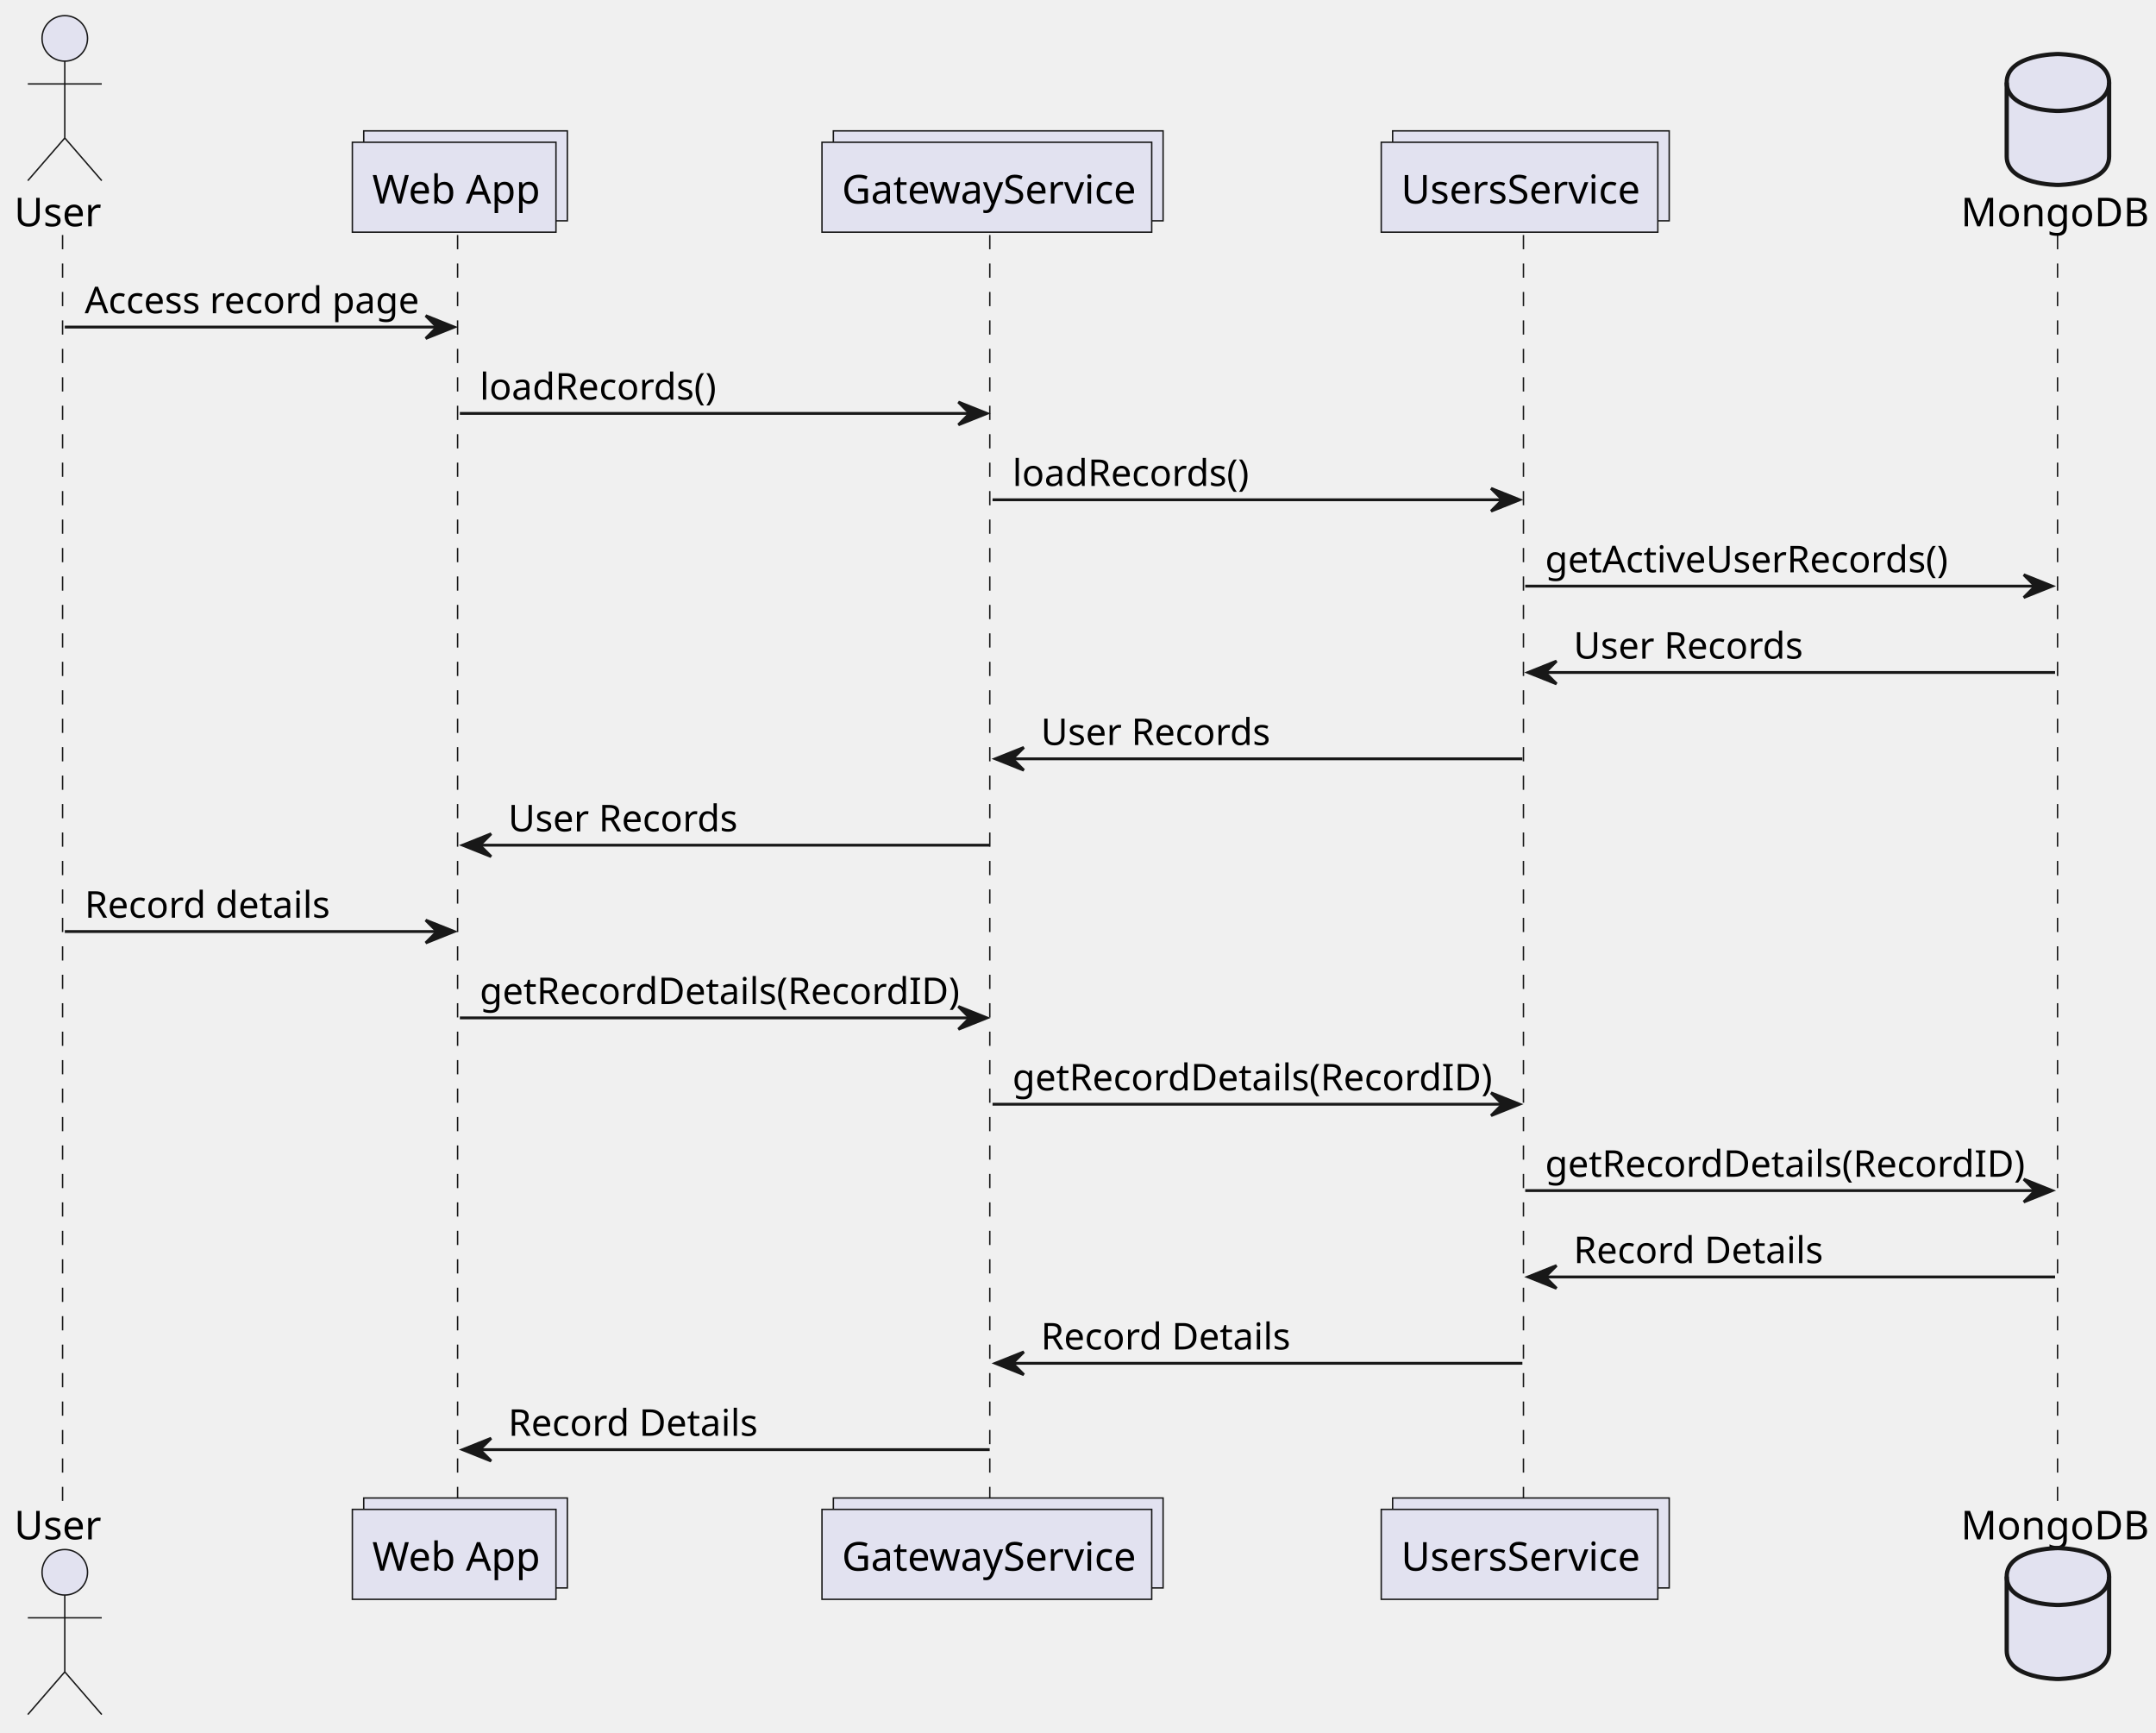
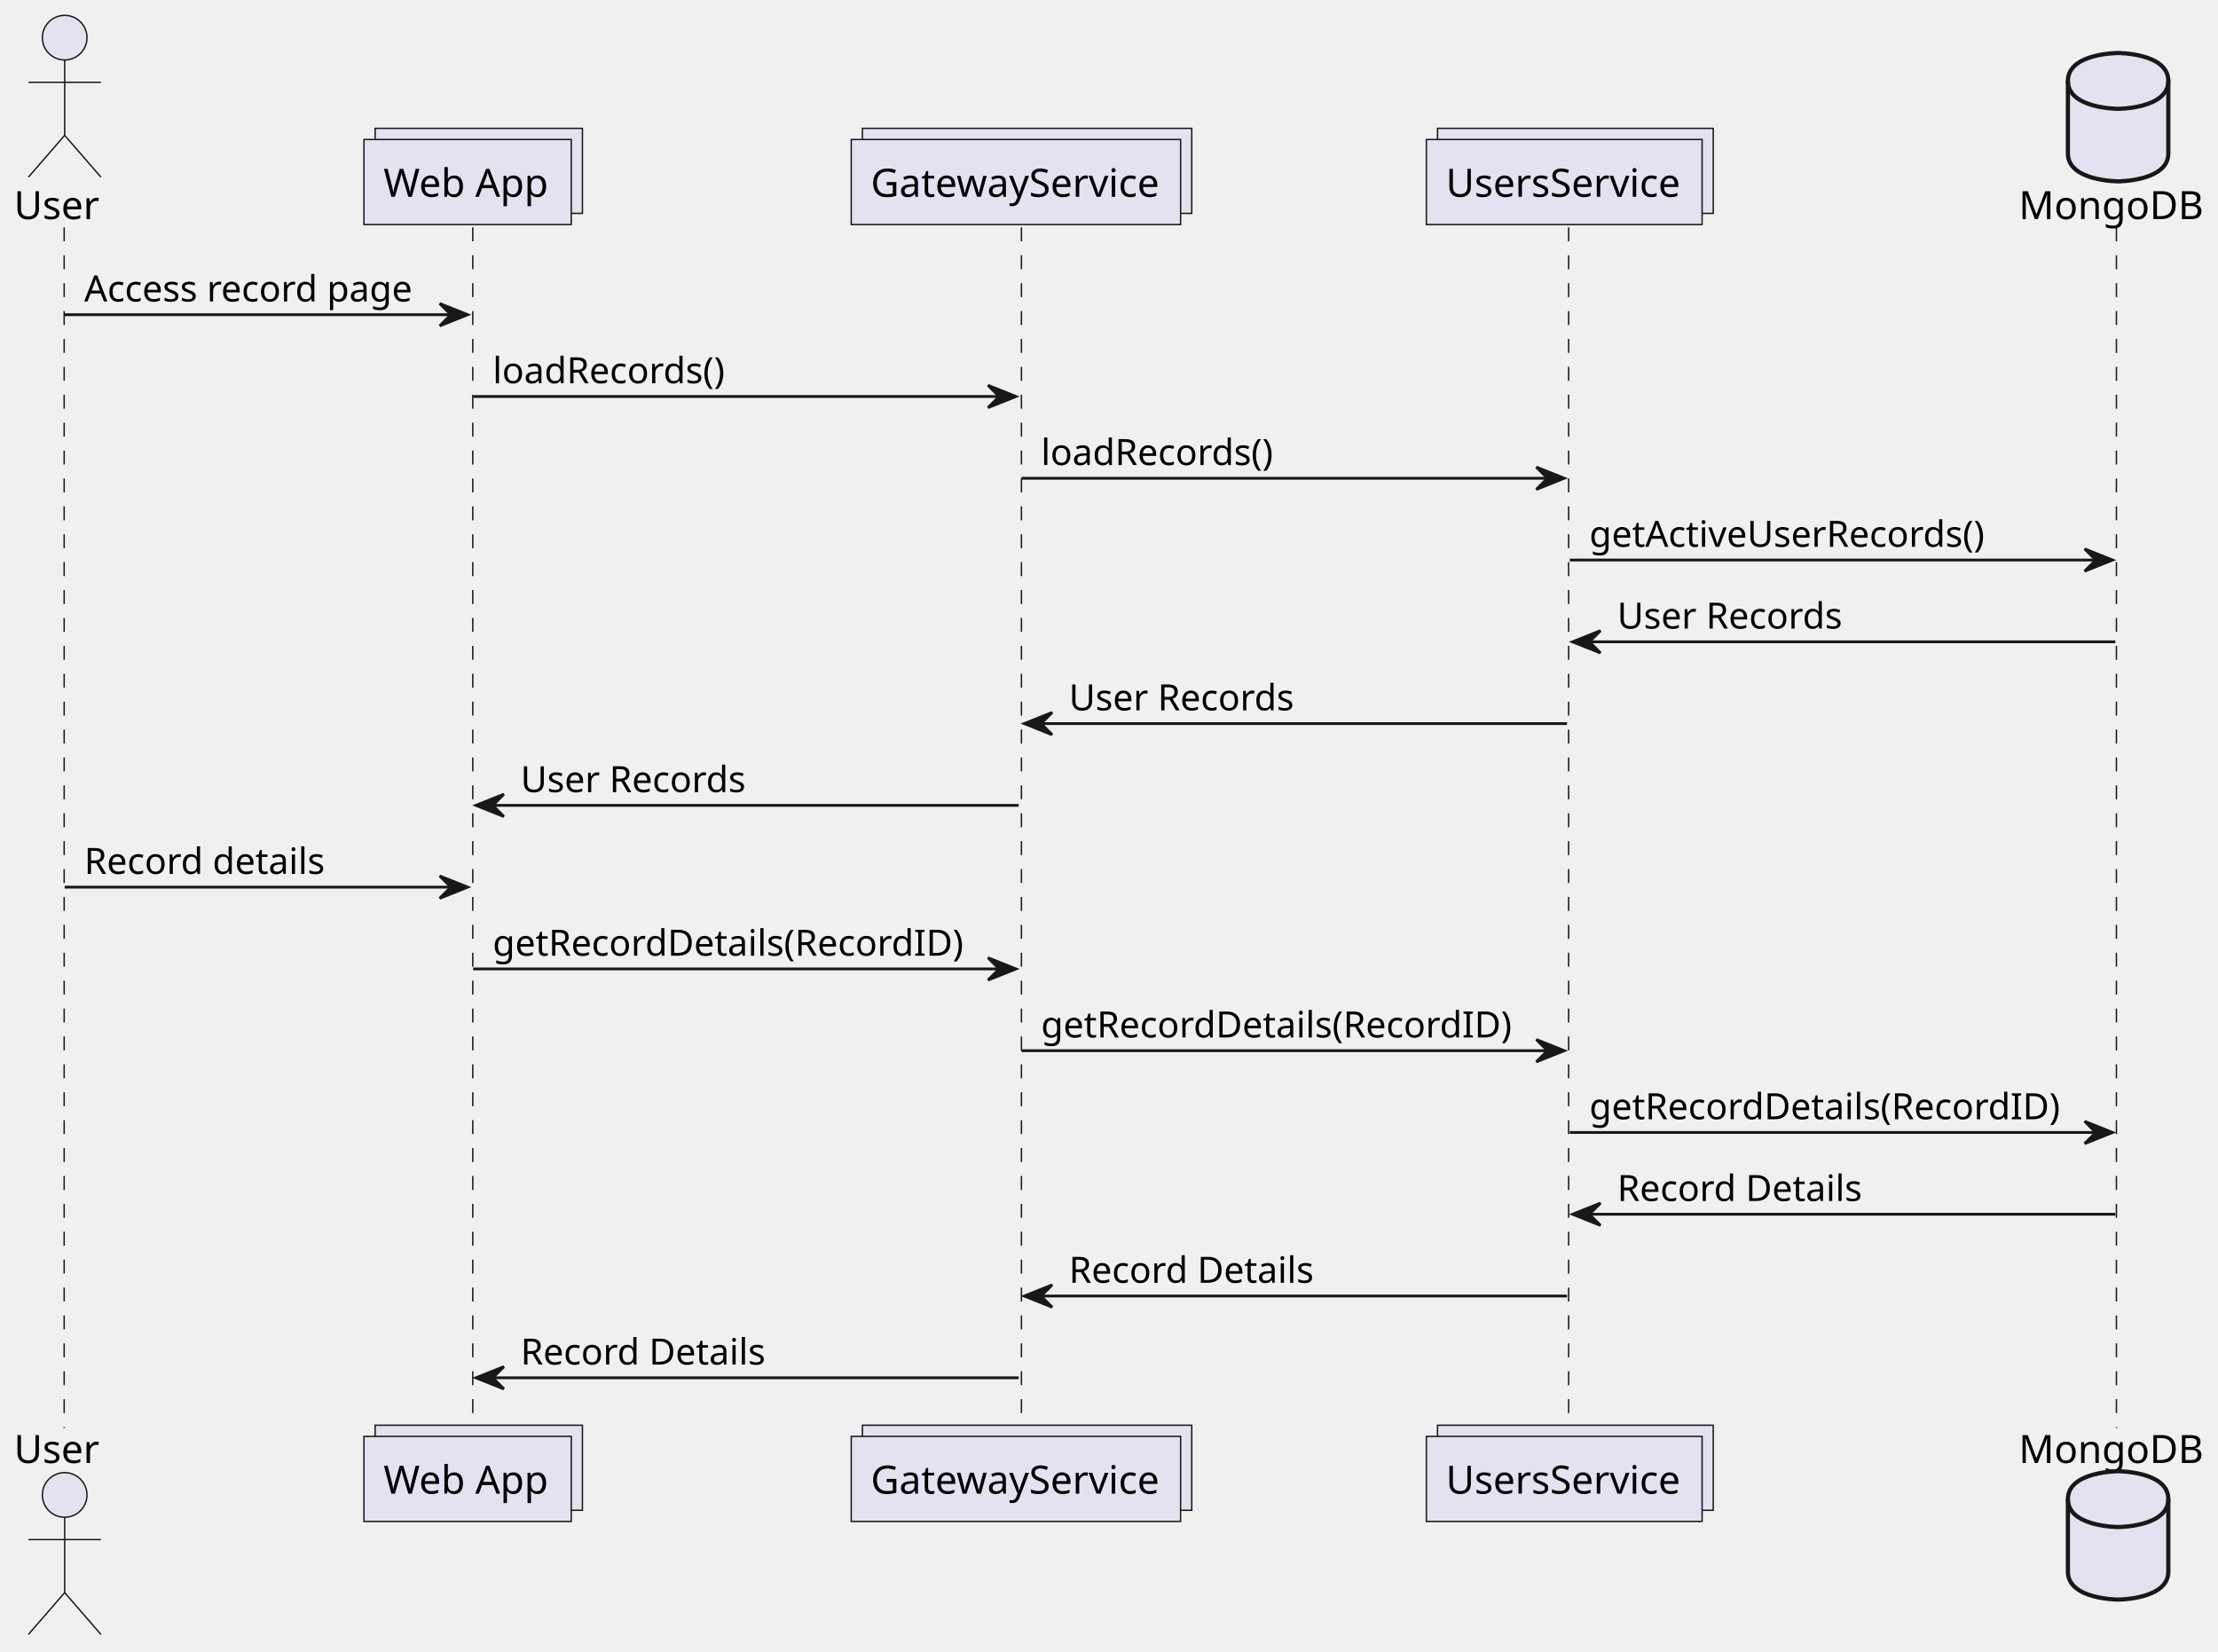
- <svg xmlns="http://www.w3.org/2000/svg" contentStyleType="text/css" data-diagram-type="SEQUENCE" height="609px" preserveAspectRatio="none" style="width:758px;height:609px;background:#FFFFFF;" version="1.1" viewBox="0 0 758 609" width="758px" zoomAndPan="magnify">
+ <svg xmlns="http://www.w3.org/2000/svg" contentStyleType="text/css" height="592px" preserveAspectRatio="none" style="width:795px;height:592px;background:#FFFFFF;" version="1.1" viewBox="0 0 795 592" width="795px" zoomAndPan="magnify">
  <defs />
  <g>
-     <g>
-       <rect fill="#FFFFFF" fill-opacity="0" height="444.922" width="8" x="18.779" y="82.609" />
-       <line style="stroke:#181818;stroke-width:0.5;stroke-dasharray:5.0,5.0;" x1="22" x2="22" y1="82.609" y2="527.531" />
-     </g>
-     <g>
-       <rect fill="#FFFFFF" fill-opacity="0" height="444.922" width="8" x="157.672" y="82.609" />
-       <line style="stroke:#181818;stroke-width:0.5;stroke-dasharray:5.0,5.0;" x1="160.879" x2="160.879" y1="82.609" y2="527.531" />
-     </g>
-     <g>
-       <rect fill="#FFFFFF" fill-opacity="0" height="444.922" width="8" x="344.953" y="82.609" />
-       <line style="stroke:#181818;stroke-width:0.5;stroke-dasharray:5.0,5.0;" x1="347.987" x2="347.987" y1="82.609" y2="527.531" />
-     </g>
-     <g>
-       <rect fill="#FFFFFF" fill-opacity="0" height="444.922" width="8" x="532.233" y="82.609" />
-       <line style="stroke:#181818;stroke-width:0.5;stroke-dasharray:5.0,5.0;" x1="535.613" x2="535.613" y1="82.609" y2="527.531" />
-     </g>
-     <g>
-       <rect fill="#FFFFFF" fill-opacity="0" height="444.922" width="8" x="719.514" y="82.609" />
-       <line style="stroke:#181818;stroke-width:0.5;stroke-dasharray:5.0,5.0;" x1="723.387" x2="723.387" y1="82.609" y2="527.531" />
-     </g>
-     <g>
-       <text fill="#000000" font-family="sans-serif" font-size="14" lengthAdjust="spacing" textLength="29.559" x="5" y="79.533">User</text>
-       <ellipse cx="22.779" cy="13.5" fill="#E2E2F0" rx="8" ry="8" style="stroke:#181818;stroke-width:0.5;" />
-       <path d="M22.779,21.5 L22.779,48.5 M9.779,29.5 L35.779,29.5 M22.779,48.5 L9.779,63.5 M22.779,48.5 L35.779,63.5 " fill="#FFFFFF" fill-opacity="0" style="stroke:#181818;stroke-width:0.5;" />
-     </g>
-     <g>
-       <text fill="#000000" font-family="sans-serif" font-size="14" lengthAdjust="spacing" textLength="29.559" x="5" y="541.064">User</text>
-       <ellipse cx="22.779" cy="552.641" fill="#E2E2F0" rx="8" ry="8" style="stroke:#181818;stroke-width:0.5;" />
-       <path d="M22.779,560.641 L22.779,587.641 M9.779,568.641 L35.779,568.641 M22.779,587.641 L9.779,602.641 M22.779,587.641 L35.779,602.641 " fill="#FFFFFF" fill-opacity="0" style="stroke:#181818;stroke-width:0.5;" />
-     </g>
-     <g>
-       <rect fill="#E2E2F0" height="31.609" style="stroke:#181818;stroke-width:0.5;" width="71.586" x="127.879" y="46" />
-       <rect fill="#E2E2F0" height="31.609" style="stroke:#181818;stroke-width:0.5;" width="71.586" x="123.879" y="50" />
-       <text fill="#000000" font-family="sans-serif" font-size="14" lengthAdjust="spacing" textLength="57.586" x="130.879" y="71.533">Web App</text>
-     </g>
-     <g>
-       <rect fill="#E2E2F0" height="31.609" style="stroke:#181818;stroke-width:0.5;" width="71.586" x="127.879" y="526.531" />
-       <rect fill="#E2E2F0" height="31.609" style="stroke:#181818;stroke-width:0.5;" width="71.586" x="123.879" y="530.531" />
-       <text fill="#000000" font-family="sans-serif" font-size="14" lengthAdjust="spacing" textLength="57.586" x="130.879" y="552.064">Web App</text>
-     </g>
-     <g>
-       <rect fill="#E2E2F0" height="31.609" style="stroke:#181818;stroke-width:0.5;" width="115.931" x="292.987" y="46" />
-       <rect fill="#E2E2F0" height="31.609" style="stroke:#181818;stroke-width:0.5;" width="115.931" x="288.987" y="50" />
-       <text fill="#000000" font-family="sans-serif" font-size="14" lengthAdjust="spacing" textLength="101.931" x="295.987" y="71.533">GatewayService</text>
-     </g>
-     <g>
-       <rect fill="#E2E2F0" height="31.609" style="stroke:#181818;stroke-width:0.5;" width="115.931" x="292.987" y="526.531" />
-       <rect fill="#E2E2F0" height="31.609" style="stroke:#181818;stroke-width:0.5;" width="115.931" x="288.987" y="530.531" />
-       <text fill="#000000" font-family="sans-serif" font-size="14" lengthAdjust="spacing" textLength="101.931" x="295.987" y="552.064">GatewayService</text>
-     </g>
-     <g>
-       <rect fill="#E2E2F0" height="31.609" style="stroke:#181818;stroke-width:0.5;" width="97.241" x="489.613" y="46" />
-       <rect fill="#E2E2F0" height="31.609" style="stroke:#181818;stroke-width:0.5;" width="97.241" x="485.613" y="50" />
-       <text fill="#000000" font-family="sans-serif" font-size="14" lengthAdjust="spacing" textLength="83.241" x="492.613" y="71.533">UsersService</text>
-     </g>
-     <g>
-       <rect fill="#E2E2F0" height="31.609" style="stroke:#181818;stroke-width:0.5;" width="97.241" x="489.613" y="526.531" />
-       <rect fill="#E2E2F0" height="31.609" style="stroke:#181818;stroke-width:0.5;" width="97.241" x="485.613" y="530.531" />
-       <text fill="#000000" font-family="sans-serif" font-size="14" lengthAdjust="spacing" textLength="83.241" x="492.613" y="552.064">UsersService</text>
-     </g>
-     <g>
-       <text fill="#000000" font-family="sans-serif" font-size="14" lengthAdjust="spacing" textLength="62.255" x="689.387" y="79.533">MongoDB</text>
-       <path d="M705.514,29 C705.514,19 723.514,19 723.514,19 C723.514,19 741.514,19 741.514,29 L741.514,55 C741.514,65 723.514,65 723.514,65 C723.514,65 705.514,65 705.514,55 L705.514,29 " fill="#E2E2F0" style="stroke:#181818;stroke-width:1.5;" />
-       <path d="M705.514,29 C705.514,39 723.514,39 723.514,39 C723.514,39 741.514,39 741.514,29 " fill="#FFFFFF" fill-opacity="0" style="stroke:#181818;stroke-width:1.5;" />
-     </g>
-     <g>
-       <text fill="#000000" font-family="sans-serif" font-size="14" lengthAdjust="spacing" textLength="62.255" x="689.387" y="541.064">MongoDB</text>
-       <path d="M705.514,554.141 C705.514,544.141 723.514,544.141 723.514,544.141 C723.514,544.141 741.514,544.141 741.514,554.141 L741.514,580.141 C741.514,590.141 723.514,590.141 723.514,590.141 C723.514,590.141 705.514,590.141 705.514,580.141 L705.514,554.141 " fill="#E2E2F0" style="stroke:#181818;stroke-width:1.5;" />
-       <path d="M705.514,554.141 C705.514,564.141 723.514,564.141 723.514,564.141 C723.514,564.141 741.514,564.141 741.514,554.141 " fill="#FFFFFF" fill-opacity="0" style="stroke:#181818;stroke-width:1.5;" />
-     </g>
-     <g>
-       <polygon fill="#181818" points="149.672,110.961,159.672,114.961,149.672,118.961,153.672,114.961" style="stroke:#181818;stroke-width:1;" />
-       <line style="stroke:#181818;stroke-width:1;" x1="22.779" x2="155.672" y1="114.961" y2="114.961" />
-       <text fill="#000000" font-family="sans-serif" font-size="13" lengthAdjust="spacing" textLength="114.893" x="29.779" y="110.105">Access record page</text>
-     </g>
-     <g>
-       <polygon fill="#181818" points="336.953,141.312,346.953,145.312,336.953,149.312,340.953,145.312" style="stroke:#181818;stroke-width:1;" />
-       <line style="stroke:#181818;stroke-width:1;" x1="161.672" x2="342.953" y1="145.312" y2="145.312" />
-       <text fill="#000000" font-family="sans-serif" font-size="13" lengthAdjust="spacing" textLength="81.644" x="168.672" y="140.456">loadRecords()</text>
-     </g>
-     <g>
-       <polygon fill="#181818" points="524.233,171.664,534.233,175.664,524.233,179.664,528.233,175.664" style="stroke:#181818;stroke-width:1;" />
-       <line style="stroke:#181818;stroke-width:1;" x1="348.953" x2="530.233" y1="175.664" y2="175.664" />
-       <text fill="#000000" font-family="sans-serif" font-size="13" lengthAdjust="spacing" textLength="81.644" x="355.953" y="170.808">loadRecords()</text>
-     </g>
-     <g>
-       <polygon fill="#181818" points="711.514,202.016,721.514,206.016,711.514,210.016,715.514,206.016" style="stroke:#181818;stroke-width:1;" />
-       <line style="stroke:#181818;stroke-width:1;" x1="536.233" x2="717.514" y1="206.016" y2="206.016" />
-       <text fill="#000000" font-family="sans-serif" font-size="13" lengthAdjust="spacing" textLength="137.985" x="543.233" y="201.159">getActiveUserRecords()</text>
-     </g>
-     <g>
-       <polygon fill="#181818" points="547.233,232.367,537.233,236.367,547.233,240.367,543.233,236.367" style="stroke:#181818;stroke-width:1;" />
-       <line style="stroke:#181818;stroke-width:1;" x1="541.233" x2="722.514" y1="236.367" y2="236.367" />
-       <text fill="#000000" font-family="sans-serif" font-size="13" lengthAdjust="spacing" textLength="79.466" x="553.233" y="231.511">User Records</text>
-     </g>
-     <g>
-       <polygon fill="#181818" points="359.953,262.719,349.953,266.719,359.953,270.719,355.953,266.719" style="stroke:#181818;stroke-width:1;" />
-       <line style="stroke:#181818;stroke-width:1;" x1="353.953" x2="535.233" y1="266.719" y2="266.719" />
-       <text fill="#000000" font-family="sans-serif" font-size="13" lengthAdjust="spacing" textLength="79.466" x="365.953" y="261.862">User Records</text>
-     </g>
-     <g>
-       <polygon fill="#181818" points="172.672,293.07,162.672,297.07,172.672,301.07,168.672,297.07" style="stroke:#181818;stroke-width:1;" />
-       <line style="stroke:#181818;stroke-width:1;" x1="166.672" x2="347.953" y1="297.07" y2="297.07" />
-       <text fill="#000000" font-family="sans-serif" font-size="13" lengthAdjust="spacing" textLength="79.466" x="178.672" y="292.214">User Records</text>
-     </g>
-     <g>
-       <polygon fill="#181818" points="149.672,323.422,159.672,327.422,149.672,331.422,153.672,327.422" style="stroke:#181818;stroke-width:1;" />
-       <line style="stroke:#181818;stroke-width:1;" x1="22.779" x2="155.672" y1="327.422" y2="327.422" />
-       <text fill="#000000" font-family="sans-serif" font-size="13" lengthAdjust="spacing" textLength="83.097" x="29.779" y="322.565">Record details</text>
-     </g>
-     <g>
-       <polygon fill="#181818" points="336.953,353.773,346.953,357.773,336.953,361.773,340.953,357.773" style="stroke:#181818;stroke-width:1;" />
-       <line style="stroke:#181818;stroke-width:1;" x1="161.672" x2="342.953" y1="357.773" y2="357.773" />
-       <text fill="#000000" font-family="sans-serif" font-size="13" lengthAdjust="spacing" textLength="163.281" x="168.672" y="352.917">getRecordDetails(RecordID)</text>
-     </g>
-     <g>
-       <polygon fill="#181818" points="524.233,384.125,534.233,388.125,524.233,392.125,528.233,388.125" style="stroke:#181818;stroke-width:1;" />
-       <line style="stroke:#181818;stroke-width:1;" x1="348.953" x2="530.233" y1="388.125" y2="388.125" />
-       <text fill="#000000" font-family="sans-serif" font-size="13" lengthAdjust="spacing" textLength="163.281" x="355.953" y="383.269">getRecordDetails(RecordID)</text>
-     </g>
-     <g>
-       <polygon fill="#181818" points="711.514,414.477,721.514,418.477,711.514,422.477,715.514,418.477" style="stroke:#181818;stroke-width:1;" />
-       <line style="stroke:#181818;stroke-width:1;" x1="536.233" x2="717.514" y1="418.477" y2="418.477" />
-       <text fill="#000000" font-family="sans-serif" font-size="13" lengthAdjust="spacing" textLength="163.281" x="543.233" y="413.62">getRecordDetails(RecordID)</text>
-     </g>
-     <g>
-       <polygon fill="#181818" points="547.233,444.828,537.233,448.828,547.233,452.828,543.233,448.828" style="stroke:#181818;stroke-width:1;" />
-       <line style="stroke:#181818;stroke-width:1;" x1="541.233" x2="722.514" y1="448.828" y2="448.828" />
-       <text fill="#000000" font-family="sans-serif" font-size="13" lengthAdjust="spacing" textLength="85.255" x="553.233" y="443.972">Record Details</text>
-     </g>
-     <g>
-       <polygon fill="#181818" points="359.953,475.18,349.953,479.18,359.953,483.18,355.953,479.18" style="stroke:#181818;stroke-width:1;" />
-       <line style="stroke:#181818;stroke-width:1;" x1="353.953" x2="535.233" y1="479.18" y2="479.18" />
-       <text fill="#000000" font-family="sans-serif" font-size="13" lengthAdjust="spacing" textLength="85.255" x="365.953" y="474.323">Record Details</text>
-     </g>
-     <g>
-       <polygon fill="#181818" points="172.672,505.531,162.672,509.531,172.672,513.531,168.672,509.531" style="stroke:#181818;stroke-width:1;" />
-       <line style="stroke:#181818;stroke-width:1;" x1="166.672" x2="347.953" y1="509.531" y2="509.531" />
-       <text fill="#000000" font-family="sans-serif" font-size="13" lengthAdjust="spacing" textLength="85.255" x="178.672" y="504.675">Record Details</text>
-     </g>
+     <line style="stroke:#181818;stroke-width:0.5;stroke-dasharray:5.0,5.0;" x1="23" x2="23" y1="81.488" y2="511.836" />
+     <line style="stroke:#181818;stroke-width:0.5;stroke-dasharray:5.0,5.0;" x1="169.46" x2="169.46" y1="81.488" y2="511.836" />
+     <line style="stroke:#181818;stroke-width:0.5;stroke-dasharray:5.0,5.0;" x1="366.114" x2="366.114" y1="81.488" y2="511.836" />
+     <line style="stroke:#181818;stroke-width:0.5;stroke-dasharray:5.0,5.0;" x1="562.251" x2="562.251" y1="81.488" y2="511.836" />
+     <line style="stroke:#181818;stroke-width:0.5;stroke-dasharray:5.0,5.0;" x1="758.59" x2="758.59" y1="81.488" y2="511.836" />
+     <text fill="#000000" font-family="sans-serif" font-size="14" lengthAdjust="spacing" textLength="30.365" x="5" y="78.535">User</text>
+     <ellipse cx="23.183" cy="13.5" fill="#E2E2F0" rx="8" ry="8" style="stroke:#181818;stroke-width:0.5;" />
+     <path d="M23.183,21.5 L23.183,48.5 M10.183,29.5 L36.183,29.5 M23.183,48.5 L10.183,63.5 M23.183,48.5 L36.183,63.5 " fill="none" style="stroke:#181818;stroke-width:0.5;" />
+     <text fill="#000000" font-family="sans-serif" font-size="14" lengthAdjust="spacing" textLength="30.365" x="5" y="524.371">User</text>
+     <ellipse cx="23.183" cy="535.824" fill="#E2E2F0" rx="8" ry="8" style="stroke:#181818;stroke-width:0.5;" />
+     <path d="M23.183,543.824 L23.183,570.824 M10.183,551.824 L36.183,551.824 M23.183,570.824 L10.183,585.824 M23.183,570.824 L36.183,585.824 " fill="none" style="stroke:#181818;stroke-width:0.5;" />
+     <rect fill="#E2E2F0" height="30.488" style="stroke:#181818;stroke-width:0.5;" width="74.3" x="134.46" y="46" />
+     <rect fill="#E2E2F0" height="30.488" style="stroke:#181818;stroke-width:0.5;" width="74.3" x="130.46" y="50" />
+     <text fill="#000000" font-family="sans-serif" font-size="14" lengthAdjust="spacing" textLength="60.3" x="137.46" y="70.535">Web App</text>
+     <rect fill="#E2E2F0" height="30.488" style="stroke:#181818;stroke-width:0.5;" width="74.3" x="134.46" y="510.836" />
+     <rect fill="#E2E2F0" height="30.488" style="stroke:#181818;stroke-width:0.5;" width="74.3" x="130.46" y="514.836" />
+     <text fill="#000000" font-family="sans-serif" font-size="14" lengthAdjust="spacing" textLength="60.3" x="137.46" y="535.371">Web App</text>
+     <rect fill="#E2E2F0" height="30.488" style="stroke:#181818;stroke-width:0.5;" width="118.05" x="309.114" y="46" />
+     <rect fill="#E2E2F0" height="30.488" style="stroke:#181818;stroke-width:0.5;" width="118.05" x="305.114" y="50" />
+     <text fill="#000000" font-family="sans-serif" font-size="14" lengthAdjust="spacing" textLength="104.05" x="312.114" y="70.535">GatewayService</text>
+     <rect fill="#E2E2F0" height="30.488" style="stroke:#181818;stroke-width:0.5;" width="118.05" x="309.114" y="510.836" />
+     <rect fill="#E2E2F0" height="30.488" style="stroke:#181818;stroke-width:0.5;" width="118.05" x="305.114" y="514.836" />
+     <text fill="#000000" font-family="sans-serif" font-size="14" lengthAdjust="spacing" textLength="104.05" x="312.114" y="535.371">GatewayService</text>
+     <rect fill="#E2E2F0" height="30.488" style="stroke:#181818;stroke-width:0.5;" width="98.834" x="515.251" y="46" />
+     <rect fill="#E2E2F0" height="30.488" style="stroke:#181818;stroke-width:0.5;" width="98.834" x="511.252" y="50" />
+     <text fill="#000000" font-family="sans-serif" font-size="14" lengthAdjust="spacing" textLength="84.834" x="518.251" y="70.535">UsersService</text>
+     <rect fill="#E2E2F0" height="30.488" style="stroke:#181818;stroke-width:0.5;" width="98.834" x="515.251" y="510.836" />
+     <rect fill="#E2E2F0" height="30.488" style="stroke:#181818;stroke-width:0.5;" width="98.834" x="511.252" y="514.836" />
+     <text fill="#000000" font-family="sans-serif" font-size="14" lengthAdjust="spacing" textLength="84.834" x="518.251" y="535.371">UsersService</text>
+     <text fill="#000000" font-family="sans-serif" font-size="14" lengthAdjust="spacing" textLength="65.215" x="723.59" y="78.535">MongoDB</text>
+     <path d="M741.198,29 C741.198,19 759.198,19 759.198,19 C759.198,19 777.198,19 777.198,29 L777.198,55 C777.198,65 759.198,65 759.198,65 C759.198,65 741.198,65 741.198,55 L741.198,29 " fill="#E2E2F0" style="stroke:#181818;stroke-width:1.5;" />
+     <path d="M741.198,29 C741.198,39 759.198,39 759.198,39 C759.198,39 777.198,39 777.198,29 " fill="none" style="stroke:#181818;stroke-width:1.5;" />
+     <text fill="#000000" font-family="sans-serif" font-size="14" lengthAdjust="spacing" textLength="65.215" x="723.59" y="524.371">MongoDB</text>
+     <path d="M741.198,537.324 C741.198,527.324 759.198,527.324 759.198,527.324 C759.198,527.324 777.198,527.324 777.198,537.324 L777.198,563.324 C777.198,573.324 759.198,573.324 759.198,573.324 C759.198,573.324 741.198,573.324 741.198,563.324 L741.198,537.324 " fill="#E2E2F0" style="stroke:#181818;stroke-width:1.5;" />
+     <path d="M741.198,537.324 C741.198,547.324 759.198,547.324 759.198,547.324 C759.198,547.324 777.198,547.324 777.198,537.324 " fill="none" style="stroke:#181818;stroke-width:1.5;" />
+     <polygon fill="#181818" points="157.61,108.799,167.61,112.799,157.61,116.799,161.61,112.799" style="stroke:#181818;stroke-width:1;" />
+     <line style="stroke:#181818;stroke-width:1;" x1="23.183" x2="163.61" y1="112.799" y2="112.799" />
+     <text fill="#000000" font-family="sans-serif" font-size="13" lengthAdjust="spacing" textLength="122.427" x="30.183" y="108.057">Access record page</text>
+     <polygon fill="#181818" points="354.139,138.109,364.139,142.109,354.139,146.109,358.139,142.109" style="stroke:#181818;stroke-width:1;" />
+     <line style="stroke:#181818;stroke-width:1;" x1="169.61" x2="360.139" y1="142.109" y2="142.109" />
+     <text fill="#000000" font-family="sans-serif" font-size="13" lengthAdjust="spacing" textLength="85.795" x="176.61" y="137.367">loadRecords()</text>
+     <polygon fill="#181818" points="550.668,167.42,560.668,171.42,550.668,175.42,554.668,171.42" style="stroke:#181818;stroke-width:1;" />
+     <line style="stroke:#181818;stroke-width:1;" x1="366.139" x2="556.668" y1="171.42" y2="171.42" />
+     <text fill="#000000" font-family="sans-serif" font-size="13" lengthAdjust="spacing" textLength="85.795" x="373.139" y="166.678">loadRecords()</text>
+     <polygon fill="#181818" points="747.198,196.731,757.198,200.731,747.198,204.731,751.198,200.731" style="stroke:#181818;stroke-width:1;" />
+     <line style="stroke:#181818;stroke-width:1;" x1="562.668" x2="753.198" y1="200.731" y2="200.731" />
+     <text fill="#000000" font-family="sans-serif" font-size="13" lengthAdjust="spacing" textLength="145.317" x="569.668" y="195.988">getActiveUserRecords()</text>
+     <polygon fill="#181818" points="573.668,226.041,563.668,230.041,573.668,234.041,569.668,230.041" style="stroke:#181818;stroke-width:1;" />
+     <line style="stroke:#181818;stroke-width:1;" x1="567.668" x2="758.198" y1="230.041" y2="230.041" />
+     <text fill="#000000" font-family="sans-serif" font-size="13" lengthAdjust="spacing" textLength="82.545" x="579.668" y="225.299">User Records</text>
+     <polygon fill="#181818" points="377.139,255.352,367.139,259.352,377.139,263.352,373.139,259.352" style="stroke:#181818;stroke-width:1;" />
+     <line style="stroke:#181818;stroke-width:1;" x1="371.139" x2="561.668" y1="259.352" y2="259.352" />
+     <text fill="#000000" font-family="sans-serif" font-size="13" lengthAdjust="spacing" textLength="82.545" x="383.139" y="254.609">User Records</text>
+     <polygon fill="#181818" points="180.61,284.662,170.61,288.662,180.61,292.662,176.61,288.662" style="stroke:#181818;stroke-width:1;" />
+     <line style="stroke:#181818;stroke-width:1;" x1="174.61" x2="365.139" y1="288.662" y2="288.662" />
+     <text fill="#000000" font-family="sans-serif" font-size="13" lengthAdjust="spacing" textLength="82.545" x="186.61" y="283.92">User Records</text>
+     <polygon fill="#181818" points="157.61,313.973,167.61,317.973,157.61,321.973,161.61,317.973" style="stroke:#181818;stroke-width:1;" />
+     <line style="stroke:#181818;stroke-width:1;" x1="23.183" x2="163.61" y1="317.973" y2="317.973" />
+     <text fill="#000000" font-family="sans-serif" font-size="13" lengthAdjust="spacing" textLength="89.331" x="30.183" y="313.231">Record details</text>
+     <polygon fill="#181818" points="354.139,343.283,364.139,347.283,354.139,351.283,358.139,347.283" style="stroke:#181818;stroke-width:1;" />
+     <line style="stroke:#181818;stroke-width:1;" x1="169.61" x2="360.139" y1="347.283" y2="347.283" />
+     <text fill="#000000" font-family="sans-serif" font-size="13" lengthAdjust="spacing" textLength="172.529" x="176.61" y="342.541">getRecordDetails(RecordID)</text>
+     <polygon fill="#181818" points="550.668,372.594,560.668,376.594,550.668,380.594,554.668,376.594" style="stroke:#181818;stroke-width:1;" />
+     <line style="stroke:#181818;stroke-width:1;" x1="366.139" x2="556.668" y1="376.594" y2="376.594" />
+     <text fill="#000000" font-family="sans-serif" font-size="13" lengthAdjust="spacing" textLength="172.529" x="373.139" y="371.852">getRecordDetails(RecordID)</text>
+     <polygon fill="#181818" points="747.198,401.904,757.198,405.904,747.198,409.904,751.198,405.904" style="stroke:#181818;stroke-width:1;" />
+     <line style="stroke:#181818;stroke-width:1;" x1="562.668" x2="753.198" y1="405.904" y2="405.904" />
+     <text fill="#000000" font-family="sans-serif" font-size="13" lengthAdjust="spacing" textLength="172.529" x="569.668" y="401.162">getRecordDetails(RecordID)</text>
+     <polygon fill="#181818" points="573.668,431.215,563.668,435.215,573.668,439.215,569.668,435.215" style="stroke:#181818;stroke-width:1;" />
+     <line style="stroke:#181818;stroke-width:1;" x1="567.668" x2="758.198" y1="435.215" y2="435.215" />
+     <text fill="#000000" font-family="sans-serif" font-size="13" lengthAdjust="spacing" textLength="90.886" x="579.668" y="430.473">Record Details</text>
+     <polygon fill="#181818" points="377.139,460.525,367.139,464.525,377.139,468.525,373.139,464.525" style="stroke:#181818;stroke-width:1;" />
+     <line style="stroke:#181818;stroke-width:1;" x1="371.139" x2="561.668" y1="464.525" y2="464.525" />
+     <text fill="#000000" font-family="sans-serif" font-size="13" lengthAdjust="spacing" textLength="90.886" x="383.139" y="459.783">Record Details</text>
+     <polygon fill="#181818" points="180.61,489.836,170.61,493.836,180.61,497.836,176.61,493.836" style="stroke:#181818;stroke-width:1;" />
+     <line style="stroke:#181818;stroke-width:1;" x1="174.61" x2="365.139" y1="493.836" y2="493.836" />
+     <text fill="#000000" font-family="sans-serif" font-size="13" lengthAdjust="spacing" textLength="90.886" x="186.61" y="489.094">Record Details</text>
  </g>
</svg>
